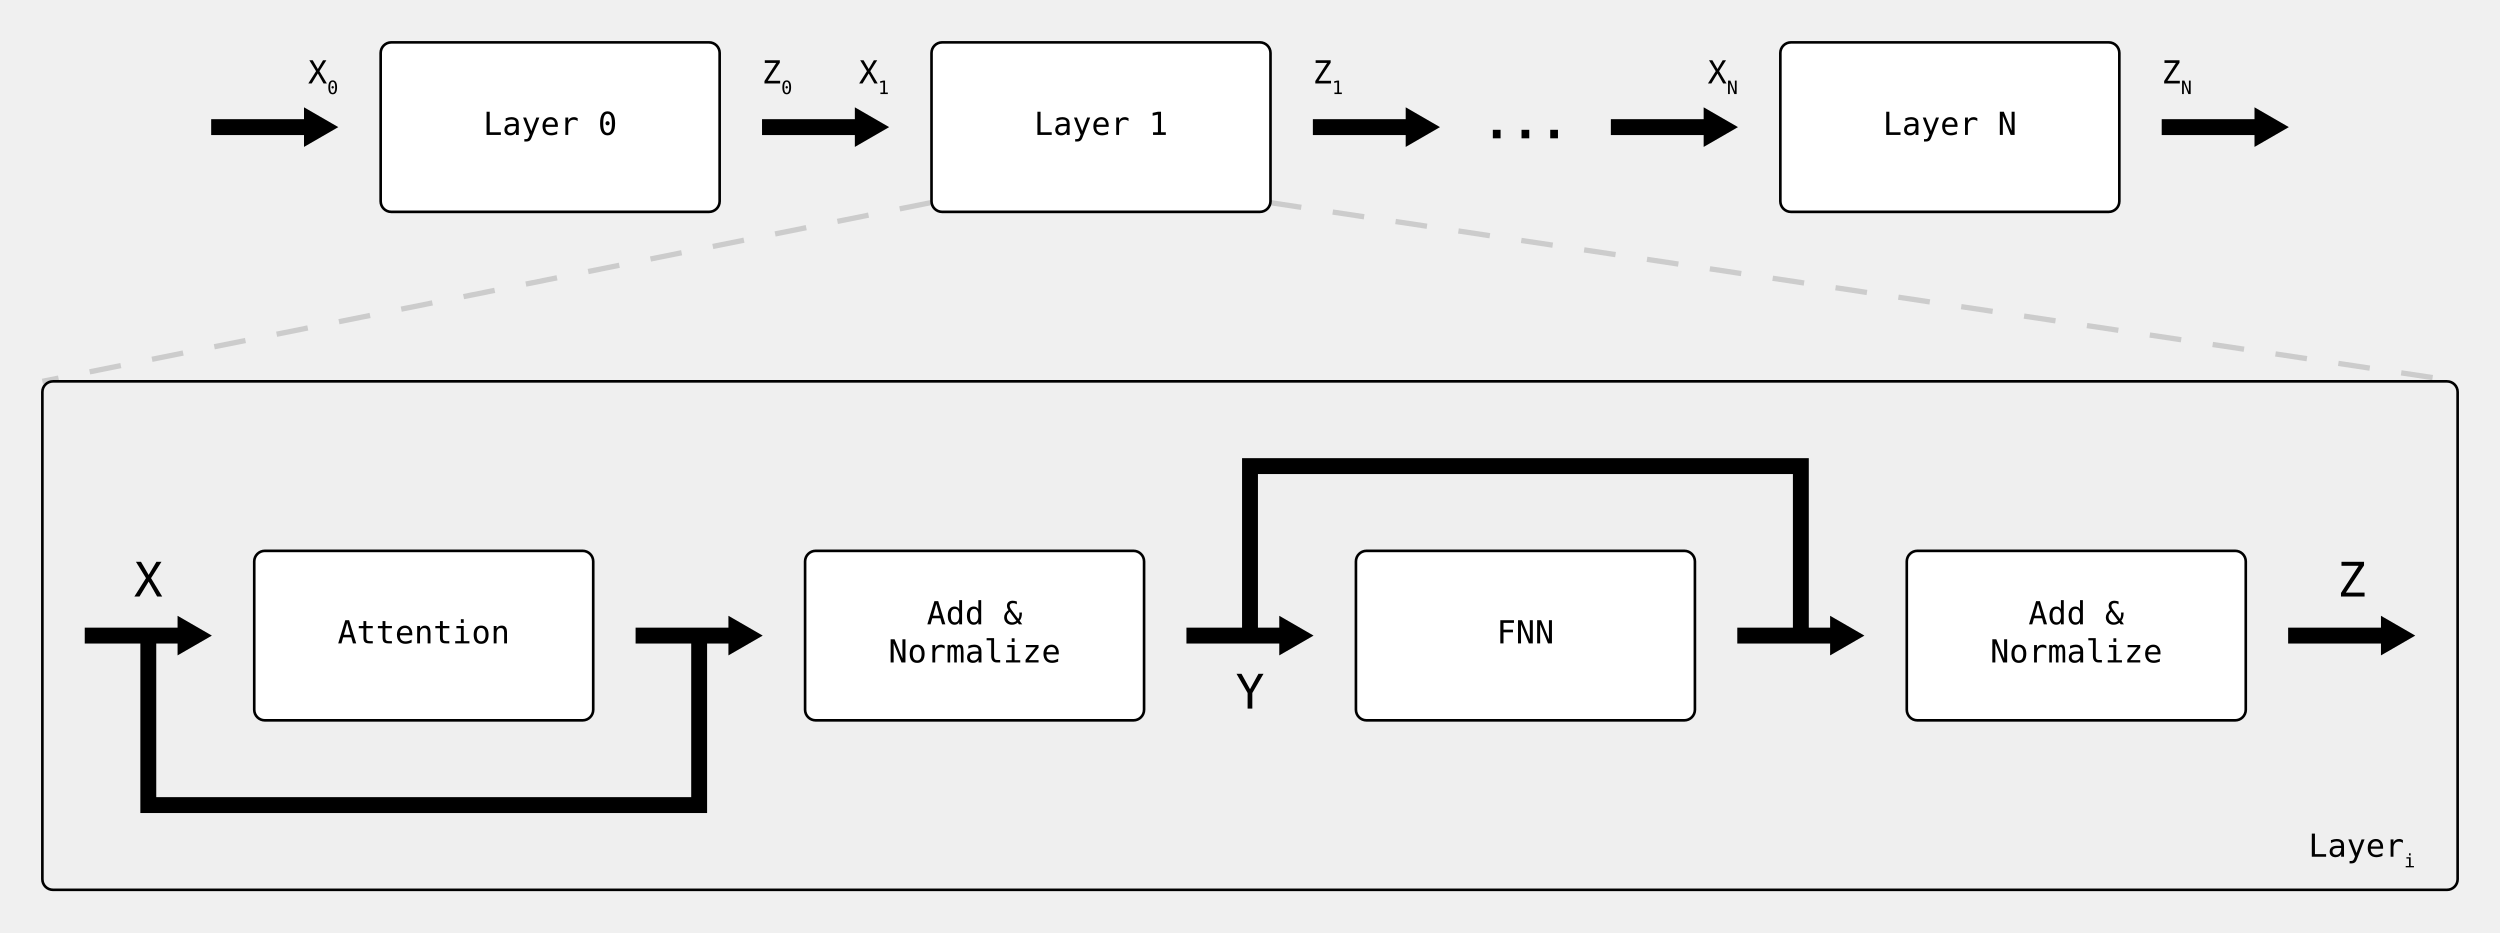
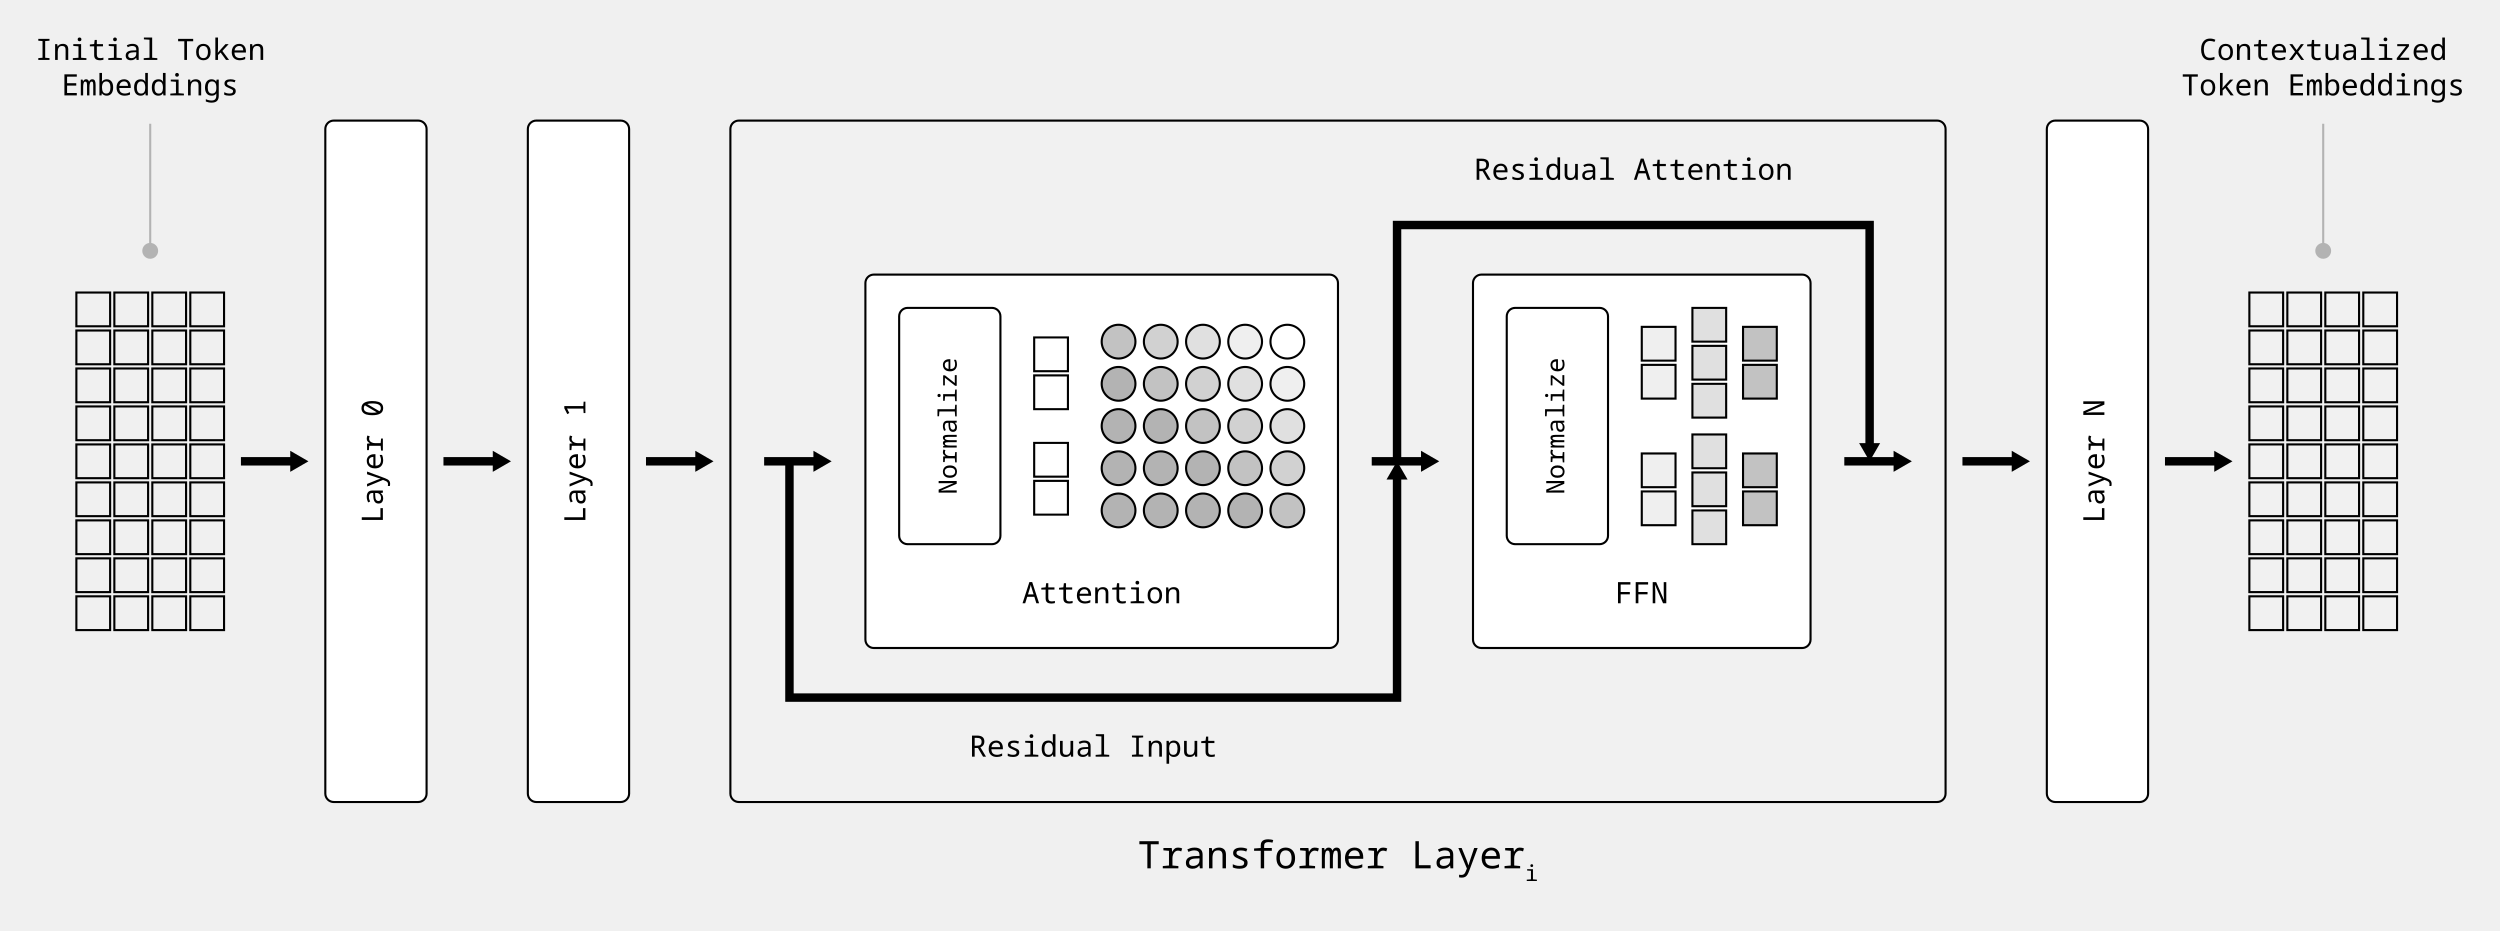
- <svg xmlns="http://www.w3.org/2000/svg" id="Layer_1" viewBox="0 0 944 352">
+ <svg xmlns="http://www.w3.org/2000/svg" id="Layer_1" viewBox="0 0 1185 441">
  <defs>
    <style>
-       .cls-1, .cls-2, .cls-3 {
+       .cls-1, .cls-2, .cls-3, .cls-4, .cls-5, .cls-6, .cls-7, .cls-8, .cls-9, .cls-10, .cls-11 {
+         stroke-miterlimit: 10;
+       }
+ 
+       .cls-1, .cls-2, .cls-3, .cls-5, .cls-6, .cls-7, .cls-8, .cls-9, .cls-10, .cls-11 {
+         stroke: #000;
+       }
+ 
+       .cls-1, .cls-12 {
+         fill: #b3b3b3;
+       }
+ 
+       .cls-2 {
+         fill: rgba(179, 179, 179, .4);
+       }
+ 
+       .cls-3 {
+         fill: rgba(179, 179, 179, 0);
+       }
+ 
+       .cls-13 {
+         font-size: 18px;
+       }
+ 
+       .cls-13, .cls-14, .cls-15 {
+         font-family: NotoSansMono-Regular, 'Noto Sans Mono';
+         font-variation-settings: 'wght' 400, 'wdth' 100;
+       }
+ 
+       .cls-4 {
+         stroke: #b3b3b3;
+       }
+ 
+       .cls-4, .cls-6, .cls-11 {
        fill: none;
      }

-       .cls-4 {
-         font-family: DejaVuSansMono-Bold, 'DejaVu Sans Mono';
-         font-weight: 700;
-       }
- 
-       .cls-4, .cls-5 {
-         font-size: 18px;
-       }
- 
-       .cls-6 {
-         fill: #efefef;
-       }
- 
-       .cls-6, .cls-7, .cls-2, .cls-3, .cls-8 {
-         stroke-miterlimit: 10;
-       }
- 
-       .cls-6, .cls-7, .cls-3 {
-         stroke: #000;
+       .cls-5 {
+         fill: #fff;
      }

      .cls-7 {
-         fill: #fff;
-       }
- 
-       .cls-5, .cls-9 {
-         font-family: DejaVuSansMono, 'DejaVu Sans Mono';
-       }
- 
-       .cls-2, .cls-8 {
-         stroke: #ccc;
-         stroke-dasharray: 12;
-         stroke-width: 2px;
+         fill: #f1f1f1;
+       }
+ 
+       .cls-8 {
+         fill: rgba(179, 179, 179, .8);
+       }
+ 
+       .cls-14 {
+         font-size: 12px;
      }

      .cls-9 {
-         font-size: 12px;
-       }
- 
-       .cls-3 {
-         stroke-width: 6px;
-       }
- 
-       .cls-8 {
-         fill: #eee;
+         fill: rgba(179, 179, 179, .6);
+       }
+ 
+       .cls-10 {
+         fill: rgba(179, 179, 179, .2);
+       }
+ 
+       .cls-15 {
+         font-size: 14px;
+       }
+ 
+       .cls-11 {
+         stroke-width: 4px;
      }
    </style>
  </defs>
-   <line class="cls-2" x1="351.5" y1="76.5" x2="16" y2="144" />
-   <line class="cls-8" x1="479.5" y1="76.5" x2="928" y2="144" />
-   <rect class="cls-6" x="376" y="-216" width="192" height="912" rx="4" ry="4" transform="translate(712 -232) rotate(90)" />
-   <text class="cls-5" transform="translate(50.58 225.26)">
-     <tspan x="0" y="0">X</tspan>
+   <g>
+     <rect class="cls-7" x="472.7" y="-69.34" width="323" height="576" rx="4" ry="4" transform="translate(852.86 -415.54) rotate(90)" />
+     <g>
+       <g>
+         <rect class="cls-5" x="698.2" y="130.16" width="160" height="177" rx="4" ry="4" />
+         <g>
+           <g>
+             <g>
+               <rect class="cls-5" x="714.2" y="145.94" width="48" height="112" rx="4" ry="4" />
+               <text class="cls-14" transform="translate(741.48 234.34) rotate(-90)">
+                 <tspan x="0" y="0">Normalize</tspan>
+               </text>
+             </g>
+             <g>
+               <g>
+                 <g>
+                   <rect class="cls-10" x="778.2" y="154.94" width="16" height="16" transform="translate(623.26 949.14) rotate(-90)" />
+                   <rect class="cls-10" x="778.2" y="172.94" width="16" height="16" transform="translate(605.26 967.14) rotate(-90)" />
+                 </g>
+                 <g>
+                   <rect class="cls-2" x="802.2" y="145.94" width="16" height="16" transform="translate(656.26 964.14) rotate(-90)" />
+                   <rect class="cls-2" x="802.2" y="163.94" width="16" height="16" transform="translate(638.26 982.14) rotate(-90)" />
+                   <rect class="cls-2" x="802.2" y="181.94" width="16" height="16" transform="translate(620.26 1000.14) rotate(-90)" />
+                 </g>
+                 <g>
+                   <rect class="cls-8" x="826.2" y="154.94" width="16" height="16" transform="translate(671.26 997.14) rotate(-90)" />
+                   <rect class="cls-8" x="826.2" y="172.94" width="16" height="16" transform="translate(653.26 1015.14) rotate(-90)" />
+                 </g>
+               </g>
+               <g>
+                 <g>
+                   <rect class="cls-10" x="778.2" y="214.94" width="16" height="16" transform="translate(563.26 1009.14) rotate(-90)" />
+                   <rect class="cls-10" x="778.2" y="232.94" width="16" height="16" transform="translate(545.26 1027.14) rotate(-90)" />
+                 </g>
+                 <g>
+                   <rect class="cls-2" x="802.2" y="205.94" width="16" height="16" transform="translate(596.26 1024.14) rotate(-90)" />
+                   <rect class="cls-2" x="802.2" y="223.94" width="16" height="16" transform="translate(578.26 1042.14) rotate(-90)" />
+                   <rect class="cls-2" x="802.2" y="241.94" width="16" height="16" transform="translate(560.26 1060.14) rotate(-90)" />
+                 </g>
+                 <g>
+                   <rect class="cls-8" x="826.2" y="214.94" width="16" height="16" transform="translate(611.26 1057.14) rotate(-90)" />
+                   <rect class="cls-8" x="826.2" y="232.94" width="16" height="16" transform="translate(593.26 1075.14) rotate(-90)" />
+                 </g>
+               </g>
+             </g>
+           </g>
+           <text class="cls-15" transform="translate(765.6 285.94)">
+             <tspan x="0" y="0">FFN</tspan>
+           </text>
+         </g>
+       </g>
+       <g>
+         <rect class="cls-5" x="410.2" y="130.16" width="224" height="177" rx="4" ry="4" />
+         <g>
+           <text class="cls-15" transform="translate(484.4 285.94)">
+             <tspan x="0" y="0">Attention</tspan>
+           </text>
+           <g>
+             <g>
+               <g>
+                 <circle class="cls-1" cx="530.2" cy="201.94" r="8" />
+                 <circle class="cls-1" cx="550.2" cy="201.94" r="8" />
+                 <circle class="cls-8" cx="570.2" cy="201.94" r="8" />
+                 <circle class="cls-9" cx="590.2" cy="201.94" r="8" />
+                 <circle class="cls-2" cx="610.2" cy="201.94" r="8" />
+                 <circle class="cls-1" cx="530.2" cy="221.94" r="8" />
+                 <circle class="cls-1" cx="550.2" cy="221.94" r="8" />
+                 <circle class="cls-1" cx="570.2" cy="221.94" r="8" />
+                 <circle class="cls-8" cx="590.2" cy="221.94" r="8" />
+                 <circle class="cls-9" cx="610.2" cy="221.94" r="8" />
+                 <circle class="cls-1" cx="530.2" cy="181.94" r="8" />
+                 <circle class="cls-8" cx="550.2" cy="181.94" r="8" />
+                 <circle class="cls-9" cx="570.2" cy="181.94" r="8" />
+                 <circle class="cls-2" cx="590.2" cy="181.94" r="8" />
+                 <circle class="cls-10" cx="610.2" cy="181.94" r="8" />
+                 <circle class="cls-8" cx="530.2" cy="161.94" r="8" />
+                 <circle class="cls-9" cx="550.2" cy="161.94" r="8" />
+                 <circle class="cls-2" cx="570.2" cy="161.94" r="8" />
+                 <circle class="cls-10" cx="590.2" cy="161.94" r="8" />
+                 <circle class="cls-3" cx="610.2" cy="161.94" r="8" />
+                 <circle class="cls-1" cx="530.2" cy="241.94" r="8" />
+                 <circle class="cls-1" cx="550.2" cy="241.94" r="8" />
+                 <circle class="cls-1" cx="570.2" cy="241.94" r="8" />
+                 <circle class="cls-1" cx="590.2" cy="241.94" r="8" />
+                 <circle class="cls-8" cx="610.2" cy="241.94" r="8" />
+               </g>
+               <g>
+                 <g>
+                   <rect class="cls-5" x="490.2" y="159.94" width="16" height="16" transform="translate(330.26 666.14) rotate(-90)" />
+                   <rect class="cls-5" x="490.2" y="177.94" width="16" height="16" transform="translate(312.26 684.14) rotate(-90)" />
+                 </g>
+                 <g>
+                   <rect class="cls-5" x="490.2" y="209.94" width="16" height="16" transform="translate(280.26 716.14) rotate(-90)" />
+                   <rect class="cls-5" x="490.2" y="227.94" width="16" height="16" transform="translate(262.26 734.14) rotate(-90)" />
+                 </g>
+               </g>
+             </g>
+             <g>
+               <rect class="cls-5" x="426.2" y="145.94" width="48" height="112" rx="4" ry="4" />
+               <text class="cls-14" transform="translate(453.48 234.34) rotate(-90)">
+                 <tspan x="0" y="0">Normalize</tspan>
+               </text>
+             </g>
+           </g>
+         </g>
+       </g>
+       <g>
+         <line class="cls-11" x1="362.2" y1="218.66" x2="387.02" y2="218.66" />
+         <polygon points="385.57 223.65 394.2 218.66 385.57 213.67 385.57 223.65" />
+       </g>
+       <g>
+         <line class="cls-11" x1="650.2" y1="218.66" x2="675.02" y2="218.66" />
+         <polygon points="673.56 223.65 682.2 218.66 673.56 213.67 673.56 223.65" />
+       </g>
+       <g>
+         <line class="cls-11" x1="874.2" y1="218.66" x2="899.02" y2="218.66" />
+         <polygon points="897.56 223.65 906.2 218.66 897.56 213.67 897.56 223.65" />
+       </g>
+       <g>
+         <polyline class="cls-11" points="374.2 218.66 374.2 330.66 662.2 330.66 662.2 225.84" />
+         <polygon points="667.19 227.3 662.2 218.66 657.21 227.3 667.19 227.3" />
+       </g>
+       <text class="cls-15" transform="translate(459.4 358.66)">
+         <tspan x="0" y="0">Residual Input</tspan>
+       </text>
+       <g>
+         <polyline class="cls-11" points="662.2 218.66 662.2 106.66 886.2 106.66 886.2 211.48" />
+         <polygon points="881.21 210.03 886.2 218.66 891.19 210.03 881.21 210.03" />
+       </g>
+       <text class="cls-15" transform="translate(698.6 85.21)">
+         <tspan x="0" y="0">Residual Attention</tspan>
+       </text>
+     </g>
+   </g>
+   <g>
+     <line class="cls-11" x1="114.2" y1="218.66" x2="139.02" y2="218.66" />
+     <polygon points="137.57 223.65 146.2 218.66 137.57 213.67 137.57 223.65" />
+   </g>
+   <g>
+     <rect class="cls-5" x="154.2" y="57.16" width="48" height="323" rx="4" ry="4" />
+     <text class="cls-15" transform="translate(181.48 248.06) rotate(-90)">
+       <tspan x="0" y="0">Layer 0</tspan>
+     </text>
+   </g>
+   <g>
+     <line class="cls-11" x1="210.2" y1="218.66" x2="235.02" y2="218.66" />
+     <polygon points="233.57 223.65 242.2 218.66 233.57 213.67 233.57 223.65" />
+   </g>
+   <g>
+     <rect class="cls-5" x="250.2" y="57.16" width="48" height="323" rx="4" ry="4" />
+     <text class="cls-15" transform="translate(277.48 248.06) rotate(-90)">
+       <tspan x="0" y="0">Layer 1</tspan>
+     </text>
+   </g>
+   <g>
+     <line class="cls-11" x1="306.2" y1="218.66" x2="331.02" y2="218.66" />
+     <polygon points="329.57 223.65 338.2 218.66 329.57 213.67 329.57 223.65" />
+   </g>
+   <g>
+     <line class="cls-11" x1="930.2" y1="218.66" x2="955.02" y2="218.66" />
+     <polygon points="953.56 223.65 962.2 218.66 953.56 213.67 953.56 223.65" />
+   </g>
+   <g>
+     <rect class="cls-5" x="970.2" y="57.16" width="48" height="323" rx="4" ry="4" />
+     <text class="cls-15" transform="translate(997.48 248.06) rotate(-90)">
+       <tspan x="0" y="0">Layer N</tspan>
+     </text>
+   </g>
+   <g>
+     <line class="cls-11" x1="1026.2" y1="218.66" x2="1051.02" y2="218.66" />
+     <polygon points="1049.56 223.65 1058.2 218.66 1049.56 213.67 1049.56 223.65" />
+   </g>
+   <text class="cls-13" transform="translate(539.25 411.59)">
+     <tspan x="0" y="0">Transformer Layer</tspan>
  </text>
-   <text class="cls-5" transform="translate(882.58 225.26)">
-     <tspan x="0" y="0">Z</tspan>
-   </text>
-   <g>
-     <rect class="cls-7" x="96" y="208" width="128" height="64" rx="4" ry="4" />
-     <text class="cls-9" transform="translate(127.49 242.94)">
-       <tspan x="0" y="0">Attention</tspan>
-     </text>
-   </g>
-   <g>
-     <rect class="cls-7" x="512" y="208" width="128" height="64" rx="4" ry="4" />
-     <text class="cls-9" transform="translate(565.16 242.94)">
-       <tspan x="0" y="0">FNN</tspan>
-     </text>
-   </g>
-   <g>
-     <rect class="cls-7" x="304" y="208" width="128" height="64" rx="4" ry="4" />
-     <text class="cls-9" transform="translate(349.94 235.74)">
-       <tspan x="0" y="0">Add &amp;</tspan>
-       <tspan x="-14.45" y="14.4">Normalize</tspan>
-     </text>
-   </g>
-   <g>
-     <rect class="cls-7" x="720" y="208" width="128" height="64" rx="4" ry="4" />
-     <text class="cls-9" transform="translate(765.94 235.74)">
-       <tspan x="0" y="0">Add &amp;</tspan>
-       <tspan x="-14.45" y="14.4">Normalize</tspan>
-     </text>
-   </g>
-   <g>
-     <line class="cls-3" x1="240" y1="240" x2="277.24" y2="240" />
-     <polygon points="275.05 247.48 288 240 275.05 232.52 275.05 247.48" />
-   </g>
-   <polyline class="cls-3" points="56 240 56 304 264 304 264 240" />
-   <g>
-     <line class="cls-3" x1="448" y1="240" x2="485.24" y2="240" />
-     <polygon points="483.05 247.48 496 240 483.05 232.52 483.05 247.48" />
-   </g>
-   <g>
-     <line class="cls-3" x1="656" y1="240" x2="693.24" y2="240" />
-     <polygon points="691.05 247.48 704 240 691.05 232.52 691.05 247.48" />
-   </g>
-   <g>
-     <line class="cls-3" x1="32" y1="240" x2="69.24" y2="240" />
-     <polygon points="67.05 247.48 80 240 67.05 232.52 67.05 247.48" />
-   </g>
-   <g>
-     <line class="cls-3" x1="864" y1="240" x2="901.24" y2="240" />
-     <polygon points="899.05 247.48 912 240 899.05 232.52 899.05 247.48" />
-   </g>
-   <polyline class="cls-3" points="472 240 472 176 680 176 680 240" />
-   <g>
-     <g>
-       <rect class="cls-7" x="143.74" y="16" width="128" height="64" rx="4" ry="4" />
-       <text class="cls-9" transform="translate(182.46 50.94)">
-         <tspan x="0" y="0">Layer 0</tspan>
-       </text>
-     </g>
-     <g>
-       <rect class="cls-7" x="351.74" y="16" width="128" height="64" rx="4" ry="4" />
-       <text class="cls-9" transform="translate(390.46 50.94)">
-         <tspan x="0" y="0">Layer 1</tspan>
-       </text>
-     </g>
-     <g>
-       <rect class="cls-7" x="672.26" y="16" width="128" height="64" rx="4" ry="4" />
-       <text class="cls-9" transform="translate(710.97 50.94)">
-         <tspan x="0" y="0">Layer N</tspan>
-       </text>
-     </g>
-     <text class="cls-4" transform="translate(559.74 52.23)">
-       <tspan x="0" y="0">...</tspan>
-     </text>
-     <g>
-       <line class="cls-3" x1="79.74" y1="48" x2="116.98" y2="48" />
-       <polygon points="114.79 55.48 127.74 48 114.79 40.52 114.79 55.48" />
-     </g>
-     <text class="cls-9" transform="translate(116.31 31.51)">
-       <tspan x="0" y="0">X</tspan>
-     </text>
-     <text class="cls-9" transform="translate(123.53 35.51) scale(.58)">
-       <tspan x="0" y="0">0</tspan>
-     </text>
-     <g>
-       <line class="cls-3" x1="287.74" y1="48" x2="324.98" y2="48" />
-       <polygon points="322.79 55.48 335.74 48 322.79 40.52 322.79 55.48" />
-     </g>
-     <g>
-       <line class="cls-3" x1="495.74" y1="48" x2="532.98" y2="48" />
-       <polygon points="530.79 55.48 543.74 48 530.79 40.52 530.79 55.48" />
-     </g>
-     <g>
-       <line class="cls-3" x1="608.26" y1="48" x2="645.49" y2="48" />
-       <polygon points="643.3 55.48 656.26 48 643.3 40.52 643.3 55.48" />
-     </g>
-     <g>
-       <line class="cls-3" x1="816.26" y1="48" x2="853.49" y2="48" />
-       <polygon points="851.3 55.48 864.26 48 851.3 40.52 851.3 55.48" />
-     </g>
-     <text class="cls-9" transform="translate(324.31 31.51)">
-       <tspan x="0" y="0">X</tspan>
-     </text>
-     <text class="cls-9" transform="translate(331.53 35.51) scale(.58)">
-       <tspan x="0" y="0">1</tspan>
-     </text>
-     <text class="cls-9" transform="translate(644.82 31.51)">
-       <tspan x="0" y="0">X</tspan>
-     </text>
-     <text class="cls-9" transform="translate(652.04 35.51) scale(.58)">
-       <tspan x="0" y="0">N</tspan>
-     </text>
-     <text class="cls-9" transform="translate(287.74 31.51)">
-       <tspan x="0" y="0">Z</tspan>
-     </text>
-     <text class="cls-9" transform="translate(294.97 35.51) scale(.58)">
-       <tspan x="0" y="0">0</tspan>
-     </text>
-     <text class="cls-9" transform="translate(495.74 31.51)">
-       <tspan x="0" y="0">Z</tspan>
-     </text>
-     <text class="cls-9" transform="translate(502.97 35.51) scale(.58)">
-       <tspan x="0" y="0">1</tspan>
-     </text>
-     <text class="cls-9" transform="translate(816.26 31.51)">
-       <tspan x="0" y="0">Z</tspan>
-     </text>
-     <text class="cls-9" transform="translate(823.48 35.51) scale(.58)">
-       <tspan x="0" y="0">N</tspan>
-     </text>
-   </g>
-   <text class="cls-9" transform="translate(871.67 323.51)">
-     <tspan x="0" y="0">Layer</tspan>
-   </text>
-   <text class="cls-9" transform="translate(907.79 327.5) scale(.58)">
+   <text class="cls-13" transform="translate(722.85 417.58) scale(.58)">
    <tspan x="0" y="0">i</tspan>
  </text>
-   <rect class="cls-1" x="296" y="-296" width="352" height="944" transform="translate(648 -296) rotate(90)" />
-   <text class="cls-5" transform="translate(466.58 267.56)">
-     <tspan x="0" y="0">Y</tspan>
-   </text>
+   <g>
+     <g>
+       <g>
+         <rect class="cls-6" x="54.2" y="138.66" width="16" height="16" />
+         <rect class="cls-6" x="36.2" y="138.66" width="16" height="16" />
+         <rect class="cls-6" x="72.2" y="138.66" width="16" height="16" />
+         <rect class="cls-6" x="90.2" y="138.66" width="16" height="16" />
+       </g>
+       <g>
+         <rect class="cls-6" x="54.2" y="156.66" width="16" height="16" />
+         <rect class="cls-6" x="36.2" y="156.66" width="16" height="16" />
+         <rect class="cls-6" x="72.2" y="156.66" width="16" height="16" />
+         <rect class="cls-6" x="90.2" y="156.66" width="16" height="16" />
+       </g>
+       <g>
+         <rect class="cls-6" x="54.2" y="174.66" width="16" height="16" />
+         <rect class="cls-6" x="36.2" y="174.66" width="16" height="16" />
+         <rect class="cls-6" x="72.2" y="174.66" width="16" height="16" />
+         <rect class="cls-6" x="90.2" y="174.66" width="16" height="16" />
+       </g>
+     </g>
+     <g>
+       <g>
+         <rect class="cls-6" x="54.2" y="192.66" width="16" height="16" />
+         <rect class="cls-6" x="36.2" y="192.66" width="16" height="16" />
+         <rect class="cls-6" x="72.2" y="192.66" width="16" height="16" />
+         <rect class="cls-6" x="90.2" y="192.66" width="16" height="16" />
+       </g>
+       <g>
+         <rect class="cls-6" x="54.2" y="210.66" width="16" height="16" />
+         <rect class="cls-6" x="36.2" y="210.66" width="16" height="16" />
+         <rect class="cls-6" x="72.2" y="210.66" width="16" height="16" />
+         <rect class="cls-6" x="90.2" y="210.66" width="16" height="16" />
+       </g>
+       <g>
+         <rect class="cls-6" x="54.2" y="228.66" width="16" height="16" />
+         <rect class="cls-6" x="36.2" y="228.66" width="16" height="16" />
+         <rect class="cls-6" x="72.2" y="228.66" width="16" height="16" />
+         <rect class="cls-6" x="90.2" y="228.66" width="16" height="16" />
+       </g>
+     </g>
+     <g>
+       <g>
+         <rect class="cls-6" x="54.2" y="246.66" width="16" height="16" />
+         <rect class="cls-6" x="36.2" y="246.66" width="16" height="16" />
+         <rect class="cls-6" x="72.2" y="246.66" width="16" height="16" />
+         <rect class="cls-6" x="90.2" y="246.66" width="16" height="16" />
+       </g>
+       <g>
+         <rect class="cls-6" x="54.2" y="264.66" width="16" height="16" />
+         <rect class="cls-6" x="36.2" y="264.66" width="16" height="16" />
+         <rect class="cls-6" x="72.2" y="264.66" width="16" height="16" />
+         <rect class="cls-6" x="90.2" y="264.66" width="16" height="16" />
+       </g>
+       <g>
+         <rect class="cls-6" x="54.2" y="282.66" width="16" height="16" />
+         <rect class="cls-6" x="36.2" y="282.66" width="16" height="16" />
+         <rect class="cls-6" x="72.2" y="282.66" width="16" height="16" />
+         <rect class="cls-6" x="90.2" y="282.66" width="16" height="16" />
+       </g>
+     </g>
+   </g>
+   <g>
+     <g>
+       <line class="cls-4" x1="71.2" y1="119.09" x2="71.2" y2="58.66" />
+       <circle class="cls-12" cx="71.2" cy="118.9" r="3.76" />
+     </g>
+     <text class="cls-15" transform="translate(16.6 28.42)">
+       <tspan x="0" y="0">Initial Token</tspan>
+       <tspan x="12.6" y="16.8">Embeddings</tspan>
+     </text>
+   </g>
+   <g>
+     <g>
+       <g>
+         <rect class="cls-7" x="1084.2" y="138.66" width="16" height="16" />
+         <rect class="cls-7" x="1066.2" y="138.66" width="16" height="16" />
+         <rect class="cls-7" x="1102.2" y="138.66" width="16" height="16" />
+         <rect class="cls-7" x="1120.2" y="138.66" width="16" height="16" />
+       </g>
+       <g>
+         <rect class="cls-7" x="1084.2" y="156.66" width="16" height="16" />
+         <rect class="cls-7" x="1066.2" y="156.66" width="16" height="16" />
+         <rect class="cls-7" x="1102.2" y="156.66" width="16" height="16" />
+         <rect class="cls-7" x="1120.2" y="156.66" width="16" height="16" />
+       </g>
+       <g>
+         <rect class="cls-7" x="1084.2" y="174.66" width="16" height="16" />
+         <rect class="cls-7" x="1066.2" y="174.66" width="16" height="16" />
+         <rect class="cls-7" x="1102.2" y="174.66" width="16" height="16" />
+         <rect class="cls-7" x="1120.2" y="174.66" width="16" height="16" />
+       </g>
+     </g>
+     <g>
+       <g>
+         <rect class="cls-7" x="1084.2" y="192.66" width="16" height="16" />
+         <rect class="cls-7" x="1066.2" y="192.66" width="16" height="16" />
+         <rect class="cls-7" x="1102.2" y="192.66" width="16" height="16" />
+         <rect class="cls-7" x="1120.2" y="192.66" width="16" height="16" />
+       </g>
+       <g>
+         <rect class="cls-7" x="1084.2" y="210.66" width="16" height="16" />
+         <rect class="cls-7" x="1066.2" y="210.66" width="16" height="16" />
+         <rect class="cls-7" x="1102.2" y="210.66" width="16" height="16" />
+         <rect class="cls-7" x="1120.2" y="210.66" width="16" height="16" />
+       </g>
+       <g>
+         <rect class="cls-7" x="1084.2" y="228.66" width="16" height="16" />
+         <rect class="cls-7" x="1066.2" y="228.66" width="16" height="16" />
+         <rect class="cls-7" x="1102.2" y="228.66" width="16" height="16" />
+         <rect class="cls-7" x="1120.2" y="228.66" width="16" height="16" />
+       </g>
+     </g>
+     <g>
+       <g>
+         <rect class="cls-7" x="1084.2" y="246.66" width="16" height="16" />
+         <rect class="cls-7" x="1066.2" y="246.66" width="16" height="16" />
+         <rect class="cls-7" x="1102.2" y="246.66" width="16" height="16" />
+         <rect class="cls-7" x="1120.2" y="246.66" width="16" height="16" />
+       </g>
+       <g>
+         <rect class="cls-7" x="1084.2" y="264.66" width="16" height="16" />
+         <rect class="cls-7" x="1066.2" y="264.66" width="16" height="16" />
+         <rect class="cls-7" x="1102.2" y="264.66" width="16" height="16" />
+         <rect class="cls-7" x="1120.2" y="264.66" width="16" height="16" />
+       </g>
+       <g>
+         <rect class="cls-7" x="1084.2" y="282.66" width="16" height="16" />
+         <rect class="cls-7" x="1066.2" y="282.66" width="16" height="16" />
+         <rect class="cls-7" x="1102.2" y="282.66" width="16" height="16" />
+         <rect class="cls-7" x="1120.2" y="282.66" width="16" height="16" />
+       </g>
+     </g>
+   </g>
+   <g>
+     <g>
+       <line class="cls-4" x1="1101.2" y1="119.09" x2="1101.2" y2="58.66" />
+       <circle class="cls-12" cx="1101.2" cy="118.9" r="3.76" />
+     </g>
+     <text class="cls-15" transform="translate(1042.4 28.42)">
+       <tspan x="0" y="0">Contextualized</tspan>
+       <tspan x="-8.4" y="16.8">Token Embeddings</tspan>
+     </text>
+   </g>
</svg>
